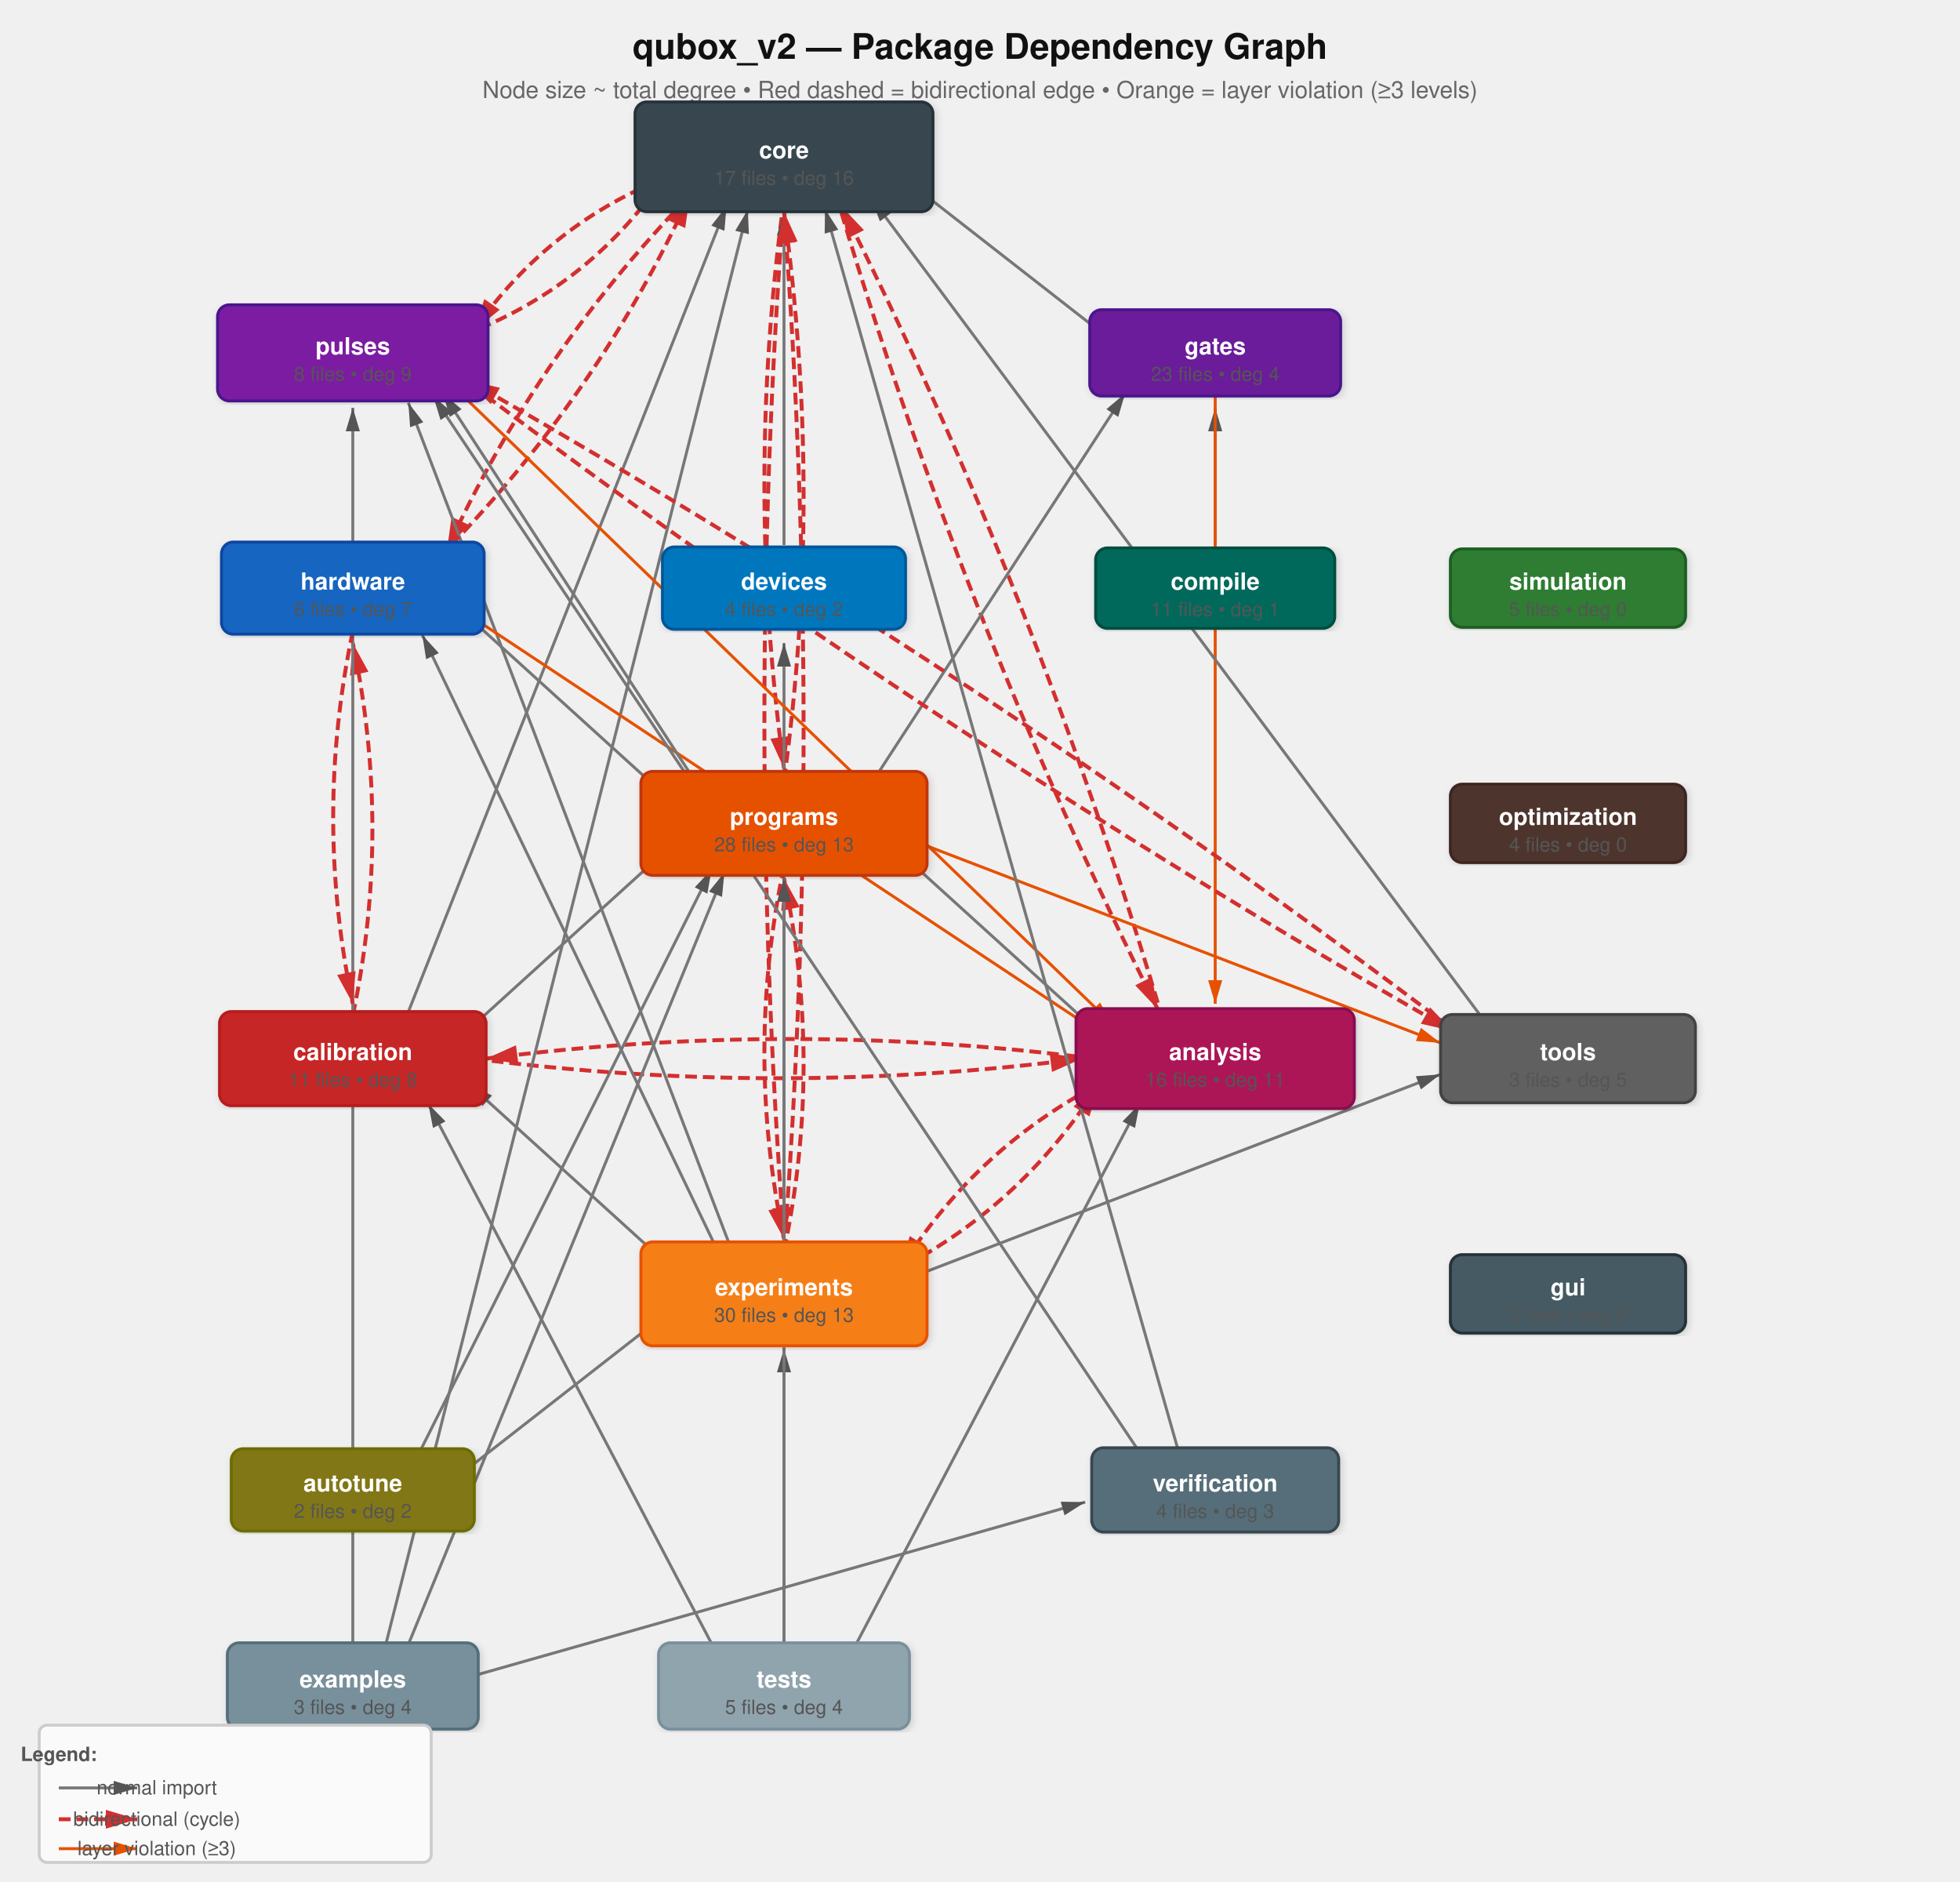
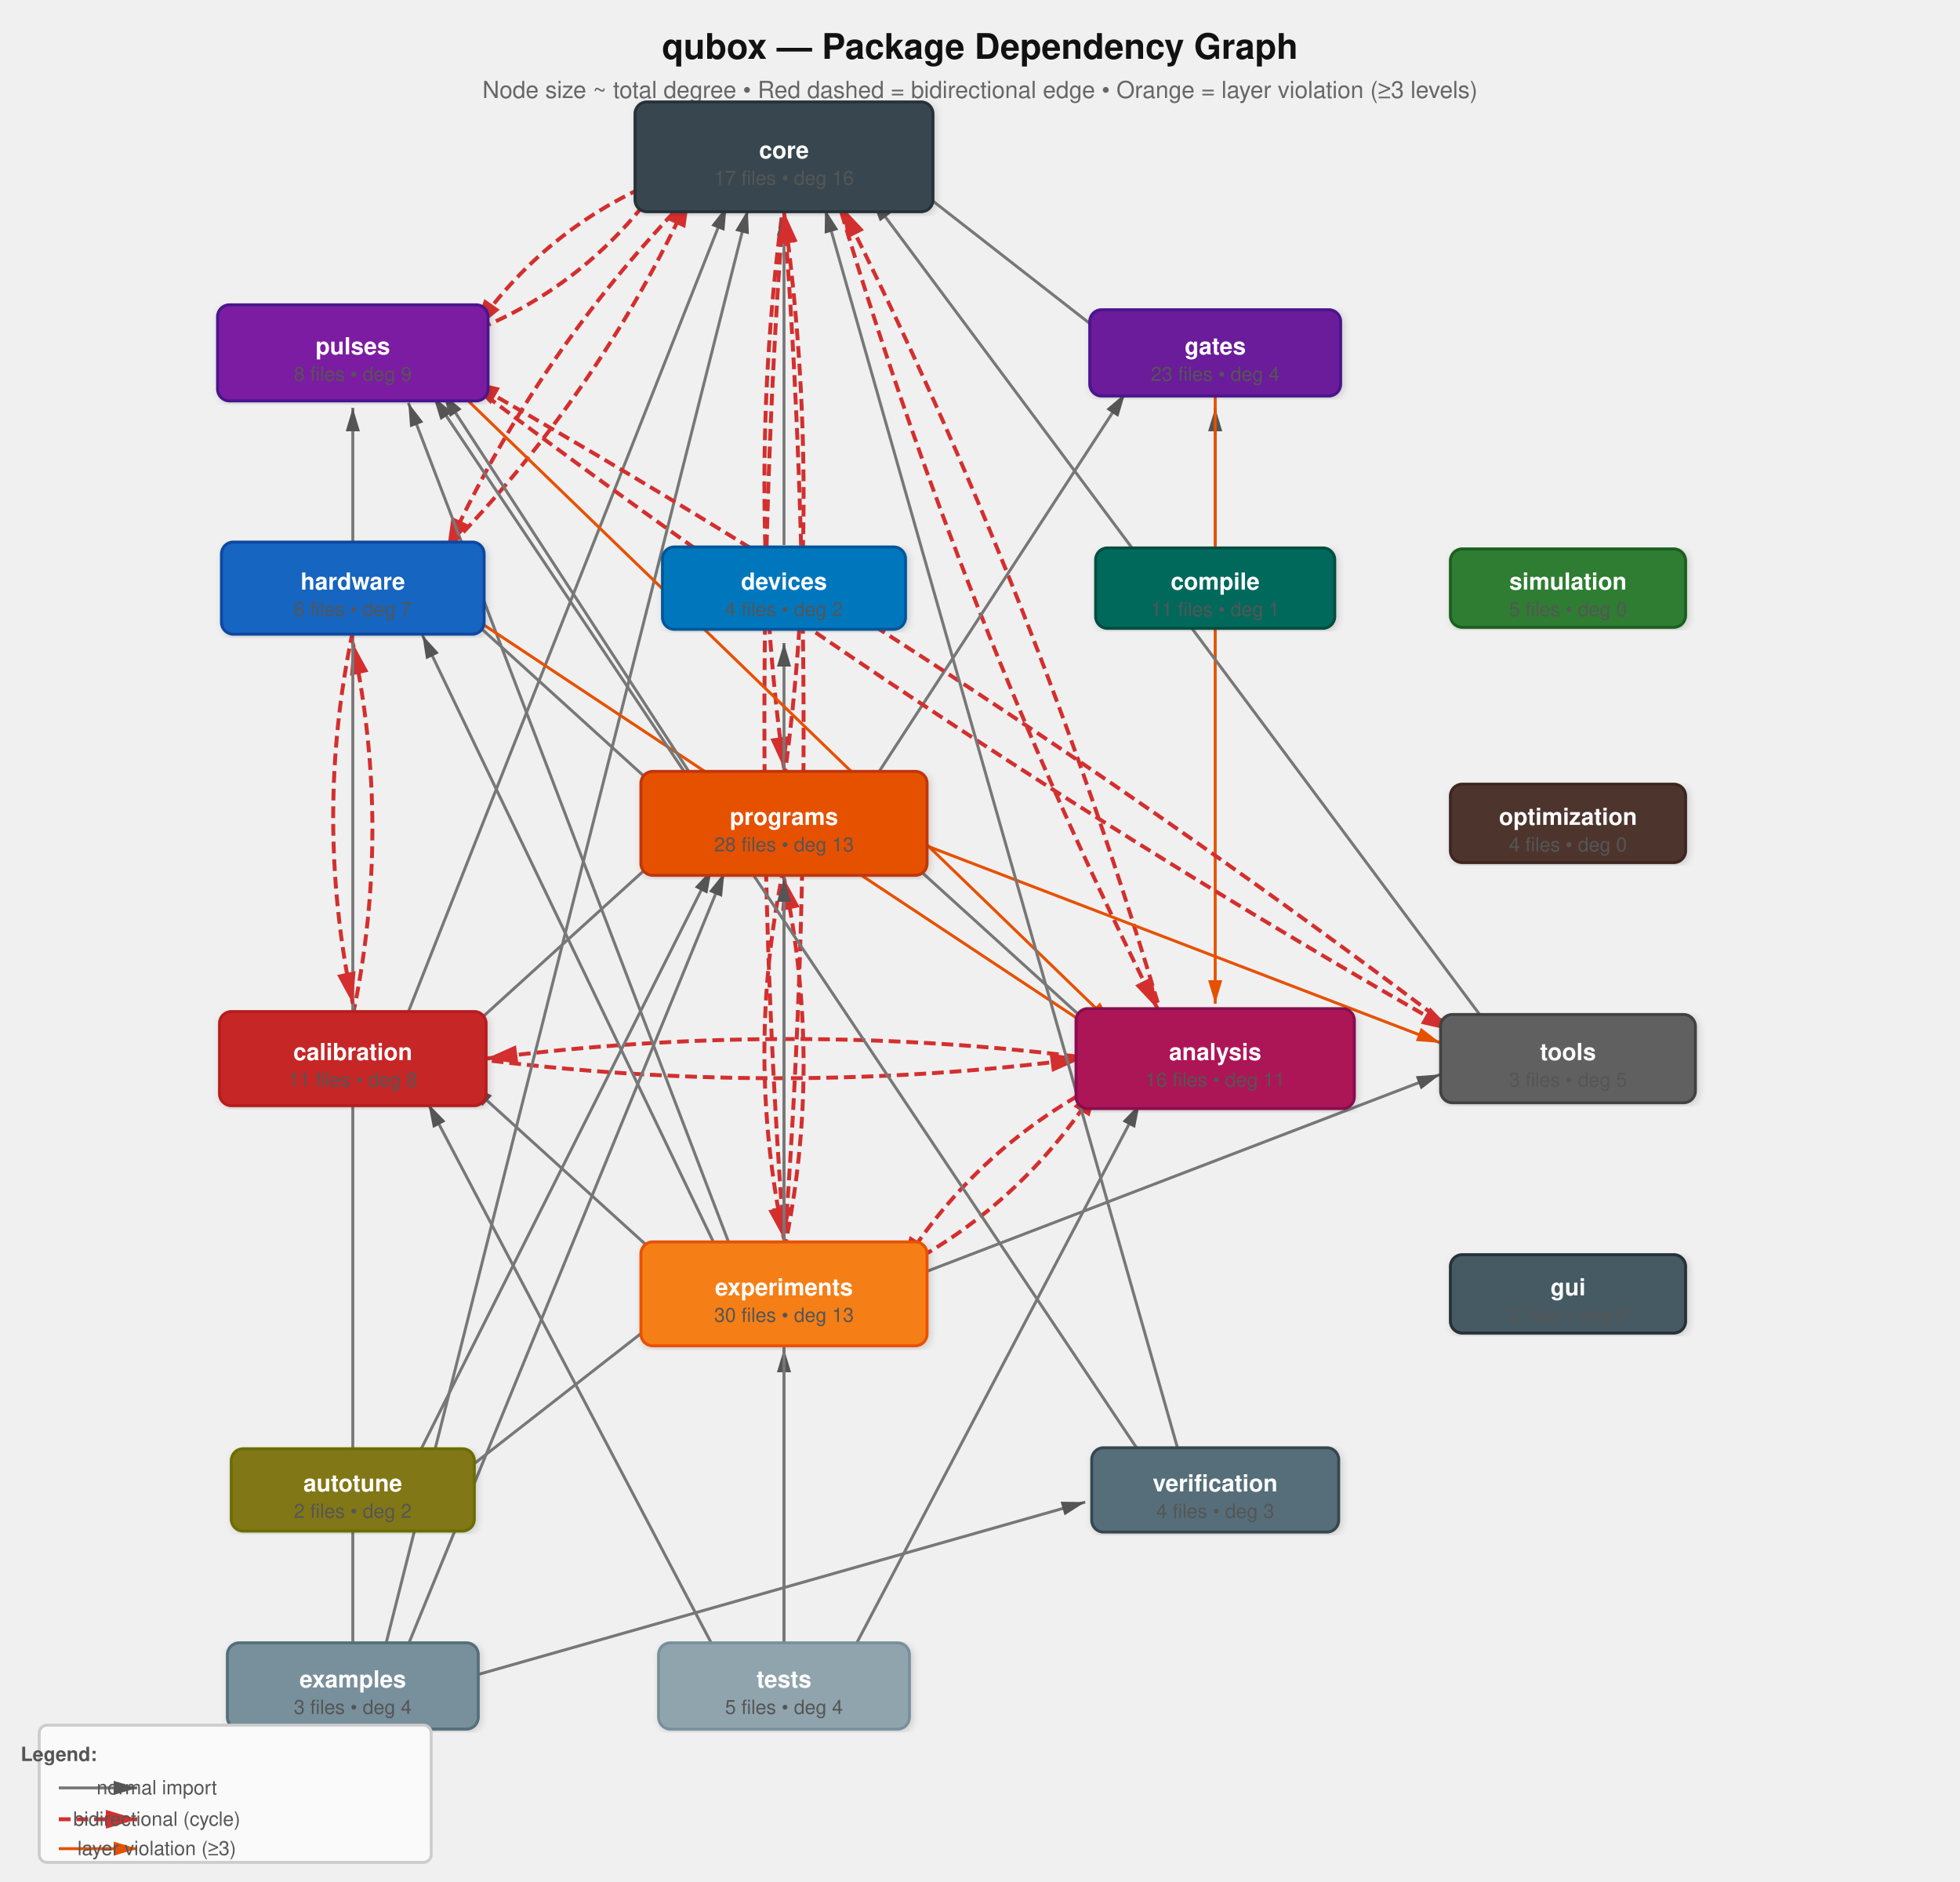
<svg xmlns="http://www.w3.org/2000/svg" width="1000" height="960" viewBox="0 0 1000 960" font-family="Segoe UI, Helvetica, Arial, sans-serif">
  <style>
    text { font-size: 13px; fill: #222; }
    .title { font-size: 18px; font-weight: bold; fill: #111; }
    .subtitle { font-size: 12px; fill: #666; }
    .node-label { font-size: 12px; fill: #fff; font-weight: 600; text-anchor: middle; dominant-baseline: central; }
    .node-label-dark { font-size: 12px; fill: #222; font-weight: 600; text-anchor: middle; dominant-baseline: central; }
    .small-label { font-size: 10px; fill: #555; text-anchor: middle; dominant-baseline: central; }
    .edge { stroke-width: 1.5; fill: none; }
    .edge-cycle { stroke-width: 2; fill: none; stroke-dasharray: 6,3; }
    .metric { font-size: 10px; fill: #888; text-anchor: middle; }
  </style>
  <defs>
    <marker id="arrow" viewBox="0 0 10 6" refX="10" refY="3" markerWidth="8" markerHeight="6" orient="auto">
      <path d="M0,0 L10,3 L0,6 Z" fill="#555" />
    </marker>
    <marker id="arrow-red" viewBox="0 0 10 6" refX="10" refY="3" markerWidth="8" markerHeight="6" orient="auto">
      <path d="M0,0 L10,3 L0,6 Z" fill="#d32f2f" />
    </marker>
    <marker id="arrow-orange" viewBox="0 0 10 6" refX="10" refY="3" markerWidth="8" markerHeight="6" orient="auto">
      <path d="M0,0 L10,3 L0,6 Z" fill="#e65100" />
    </marker>
    <marker id="arrow-green" viewBox="0 0 10 6" refX="10" refY="3" markerWidth="8" markerHeight="6" orient="auto">
      <path d="M0,0 L10,3 L0,6 Z" fill="#2e7d32" />
    </marker>
    <marker id="arrow-blue" viewBox="0 0 10 6" refX="10" refY="3" markerWidth="8" markerHeight="6" orient="auto">
      <path d="M0,0 L10,3 L0,6 Z" fill="#1565c0" />
    </marker>
    <filter id="shadow" x="-4%" y="-4%" width="108%" height="108%">
      <feDropShadow dx="1" dy="1" stdDeviation="2" flood-opacity="0.15" />
    </filter>
  </defs>
-   <text x="500" y="30" class="title" text-anchor="middle">qubox_v2 — Package Dependency Graph</text>
+   <text x="500" y="30" class="title" text-anchor="middle">qubox — Package Dependency Graph</text>
  <text x="500" y="50" class="subtitle" text-anchor="middle">Node size ~ total degree • Red dashed = bidirectional edge • Orange = layer violation (≥3 levels)</text>
  <path d="M558.0,540.0 Q403.0,520.0 248.0,540.0" stroke="#d32f2f" class="edge-cycle" marker-end="url(#arrow-red)" />
  <path d="M593.25,520.153 Q529.895,305.358 429.339,105.26" stroke="#d32f2f" class="edge-cycle" marker-end="url(#arrow-red)" />
  <path d="M565.57,550.535 Q499.195,583.751 459.697,646.592" stroke="#d32f2f" class="edge-cycle" marker-end="url(#arrow-red)" />
  <line x1="236.443" y1="750.896" x2="338.095" y2="671.586" stroke="#777" class="edge" marker-end="url(#arrow)" />
  <line x1="213.682" y1="741.529" x2="363.059" y2="443.508" stroke="#777" class="edge" marker-end="url(#arrow)" />
  <path d="M242.0,540.0 Q397.0,560.0 552.0,540.0" stroke="#d32f2f" class="edge-cycle" marker-end="url(#arrow-red)" />
  <line x1="206.75" y1="520.153" x2="370.661" y2="105.26" stroke="#777" class="edge" marker-end="url(#arrow)" />
  <path d="M180.0,518.0 Q200.0,423.0 180.0,328.0" stroke="#d32f2f" class="edge-cycle" marker-end="url(#arrow-red)" />
  <line x1="234.43" y1="529.465" x2="340.303" y2="433.408" stroke="#777" class="edge" marker-end="url(#arrow)" />
  <line x1="620.0" y1="278.0" x2="620.0" y2="208.0" stroke="#777" class="edge" marker-end="url(#arrow)" />
  <path d="M426.75,99.847 Q490.105,314.642 590.661,514.74" stroke="#d32f2f" class="edge-cycle" marker-end="url(#arrow-red)" />
  <path d="M400.0,102.0 Q380.0,367.0 400.0,632.0" stroke="#d32f2f" class="edge-cycle" marker-end="url(#arrow-red)" />
  <path d="M356.159,95.556 Q275.688,176.48 228.083,280.201" stroke="#d32f2f" class="edge-cycle" marker-end="url(#arrow-red)" />
  <path d="M400.0,102.0 Q380.0,247.0 400.0,392.0" stroke="#d32f2f" class="edge-cycle" marker-end="url(#arrow-red)" />
  <path d="M343.557,89.104 Q280.428,112.99 241.905,168.414" stroke="#d32f2f" class="edge-cycle" marker-end="url(#arrow-red)" />
  <line x1="400.0" y1="278.0" x2="400.0" y2="108.0" stroke="#777" class="edge" marker-end="url(#arrow)" />
  <line x1="196.831" y1="838.826" x2="381.541" y2="106.949" stroke="#777" class="edge" marker-end="url(#arrow)" />
  <line x1="207.727" y1="840.323" x2="369.589" y2="445.044" stroke="#777" class="edge" marker-end="url(#arrow)" />
  <line x1="180.0" y1="838.0" x2="180.0" y2="208.0" stroke="#777" class="edge" marker-end="url(#arrow)" />
  <line x1="240.458" y1="855.124" x2="553.691" y2="766.205" stroke="#777" class="edge" marker-end="url(#arrow)" />
  <path d="M454.43,649.465 Q520.805,616.249 560.303,553.408" stroke="#d32f2f" class="edge-cycle" marker-end="url(#arrow-red)" />
  <line x1="345.57" y1="649.465" x2="239.697" y2="553.408" stroke="#777" class="edge" marker-end="url(#arrow)" />
  <path d="M400.0,638.0 Q420.0,373.0 400.0,108.0" stroke="#d32f2f" class="edge-cycle" marker-end="url(#arrow-red)" />
  <line x1="400.0" y1="638.0" x2="400.0" y2="328.0" stroke="#777" class="edge" marker-end="url(#arrow)" />
  <line x1="367.67" y1="641.228" x2="215.459" y2="323.892" stroke="#777" class="edge" marker-end="url(#arrow)" />
  <path d="M400.0,638.0 Q420.0,543.0 400.0,448.0" stroke="#d32f2f" class="edge-cycle" marker-end="url(#arrow-red)" />
  <line x1="374.167" y1="640.001" x2="208.333" y2="205.454" stroke="#777" class="edge" marker-end="url(#arrow)" />
  <line x1="459.385" y1="653.678" x2="734.868" y2="548.046" stroke="#777" class="edge" marker-end="url(#arrow)" />
  <line x1="620.0" y1="202.0" x2="620.0" y2="512.0" stroke="#e65100" class="edge" marker-end="url(#arrow-orange)" />
  <line x1="563.557" y1="170.896" x2="461.905" y2="91.586" stroke="#777" class="edge" marker-end="url(#arrow)" />
  <line x1="234.43" y1="310.535" x2="560.303" y2="526.592" stroke="#e65100" class="edge" marker-end="url(#arrow-orange)" />
  <path d="M180.0,322.0 Q160.0,417.0 180.0,512.0" stroke="#d32f2f" class="edge-cycle" marker-end="url(#arrow-red)" />
  <path d="M223.841,284.444 Q304.312,203.52 351.917,99.799" stroke="#d32f2f" class="edge-cycle" marker-end="url(#arrow-red)" />
  <line x1="234.43" y1="310.535" x2="340.303" y2="406.592" stroke="#777" class="edge" marker-end="url(#arrow)" />
  <line x1="454.43" y1="430.535" x2="560.303" y2="526.592" stroke="#777" class="edge" marker-end="url(#arrow)" />
  <path d="M400.0,398.0 Q420.0,253.0 400.0,108.0" stroke="#d32f2f" class="edge-cycle" marker-end="url(#arrow-red)" />
  <path d="M400.0,442.0 Q380.0,537.0 400.0,632.0" stroke="#d32f2f" class="edge-cycle" marker-end="url(#arrow-red)" />
  <line x1="441.895" y1="403.783" x2="574.051" y2="200.64" stroke="#777" class="edge" marker-end="url(#arrow)" />
  <line x1="358.105" y1="403.783" x2="225.949" y2="200.64" stroke="#777" class="edge" marker-end="url(#arrow)" />
  <line x1="459.385" y1="426.322" x2="734.868" y2="531.954" stroke="#e65100" class="edge" marker-end="url(#arrow-orange)" />
  <line x1="227.985" y1="193.931" x2="567.371" y2="522.269" stroke="#e65100" class="edge" marker-end="url(#arrow-orange)" />
  <path d="M236.443,170.896 Q299.572,147.01 338.095,91.586" stroke="#d32f2f" class="edge-cycle" marker-end="url(#arrow-red)" />
  <path d="M233.617,191.047 Q476.391,375.187 741.194,525.94" stroke="#d32f2f" class="edge-cycle" marker-end="url(#arrow-red)" />
  <line x1="435.125" y1="841.871" x2="581.476" y2="563.073" stroke="#777" class="edge" marker-end="url(#arrow)" />
  <line x1="364.875" y1="841.871" x2="218.524" y2="563.073" stroke="#777" class="edge" marker-end="url(#arrow)" />
  <line x1="400.0" y1="838.0" x2="400.0" y2="688.0" stroke="#777" class="edge" marker-end="url(#arrow)" />
  <line x1="400.0" y1="838.0" x2="400.0" y2="448.0" stroke="#777" class="edge" marker-end="url(#arrow)" />
  <line x1="759.317" y1="523.399" x2="444.62" y2="101.129" stroke="#777" class="edge" marker-end="url(#arrow)" />
  <path d="M746.383,528.953 Q503.609,344.813 238.806,194.06" stroke="#d32f2f" class="edge-cycle" marker-end="url(#arrow-red)" />
  <line x1="600.915" y1="739.068" x2="420.932" y2="106.64" stroke="#777" class="edge" marker-end="url(#arrow)" />
  <line x1="582.528" y1="742.473" x2="221.098" y2="202.307" stroke="#777" class="edge" marker-end="url(#arrow)" />
  <rect x="324.0" y="52.0" width="152" height="56" rx="6" fill="#37474f" stroke="#263238" stroke-width="1.5" opacity="1.0" filter="url(#shadow)" />
  <text x="400" y="78" class="node-label">core</text>
  <text x="400" y="92" class="small-label" fill="#ddd">17 files • deg 16</text>
  <rect x="111.0" y="155.5" width="138" height="49" rx="6" fill="#7b1fa2" stroke="#4a148c" stroke-width="1.5" opacity="1.0" filter="url(#shadow)" />
  <text x="180" y="178" class="node-label">pulses</text>
  <text x="180" y="192" class="small-label" fill="#ddd">8 files • deg 9</text>
  <rect x="556.0" y="158.0" width="128" height="44" rx="6" fill="#6a1b9a" stroke="#4a148c" stroke-width="1.5" opacity="1.0" filter="url(#shadow)" />
  <text x="620" y="178" class="node-label">gates</text>
  <text x="620" y="192" class="small-label" fill="#ddd">23 files • deg 4</text>
  <rect x="113.0" y="276.5" width="134" height="47" rx="6" fill="#1565c0" stroke="#0d47a1" stroke-width="1.5" opacity="1.0" filter="url(#shadow)" />
  <text x="180" y="298" class="node-label">hardware</text>
  <text x="180" y="312" class="small-label" fill="#ddd">6 files • deg 7</text>
  <rect x="338.0" y="279.0" width="124" height="42" rx="6" fill="#0277bd" stroke="#01579b" stroke-width="1.5" opacity="1.0" filter="url(#shadow)" />
  <text x="400" y="298" class="node-label">devices</text>
  <text x="400" y="312" class="small-label" fill="#ddd">4 files • deg 2</text>
  <rect x="559.0" y="279.5" width="122" height="41" rx="6" fill="#00695c" stroke="#004d40" stroke-width="1.5" opacity="1.0" filter="url(#shadow)" />
  <text x="620" y="298" class="node-label">compile</text>
  <text x="620" y="312" class="small-label" fill="#ddd">11 files • deg 1</text>
  <rect x="740.0" y="280.0" width="120" height="40" rx="6" fill="#2e7d32" stroke="#1b5e20" stroke-width="1.5" opacity="1.0" filter="url(#shadow)" />
  <text x="800" y="298" class="node-label">simulation</text>
  <text x="800" y="312" class="small-label" fill="#ddd">5 files • deg 0</text>
  <rect x="327.0" y="393.5" width="146" height="53" rx="6" fill="#e65100" stroke="#bf360c" stroke-width="1.5" opacity="1.0" filter="url(#shadow)" />
  <text x="400" y="418" class="node-label">programs</text>
  <text x="400" y="432" class="small-label" fill="#ddd">28 files • deg 13</text>
  <rect x="112.0" y="516.0" width="136" height="48" rx="6" fill="#c62828" stroke="#b71c1c" stroke-width="1.5" opacity="1.0" filter="url(#shadow)" />
  <text x="180" y="538" class="node-label">calibration</text>
  <text x="180" y="552" class="small-label" fill="#ddd">11 files • deg 8</text>
  <rect x="549.0" y="514.5" width="142" height="51" rx="6" fill="#ad1457" stroke="#880e4f" stroke-width="1.5" opacity="1.0" filter="url(#shadow)" />
  <text x="620" y="538" class="node-label">analysis</text>
  <text x="620" y="552" class="small-label" fill="#ddd">16 files • deg 11</text>
  <rect x="740.0" y="400.0" width="120" height="40" rx="6" fill="#4e342e" stroke="#3e2723" stroke-width="1.5" opacity="1.0" filter="url(#shadow)" />
  <text x="800" y="418" class="node-label">optimization</text>
  <text x="800" y="432" class="small-label" fill="#ddd">4 files • deg 0</text>
  <rect x="327.0" y="633.5" width="146" height="53" rx="6" fill="#f57f17" stroke="#e65100" stroke-width="1.5" opacity="1.0" filter="url(#shadow)" />
  <text x="400" y="658" class="node-label">experiments</text>
  <text x="400" y="672" class="small-label" fill="#ddd">30 files • deg 13</text>
  <rect x="118.0" y="739.0" width="124" height="42" rx="6" fill="#827717" stroke="#6b6e00" stroke-width="1.5" opacity="1.0" filter="url(#shadow)" />
  <text x="180" y="758" class="node-label">autotune</text>
  <text x="180" y="772" class="small-label" fill="#ddd">2 files • deg 2</text>
  <rect x="557.0" y="738.5" width="126" height="43" rx="6" fill="#546e7a" stroke="#37474f" stroke-width="1.5" opacity="1.0" filter="url(#shadow)" />
  <text x="620" y="758" class="node-label">verification</text>
  <text x="620" y="772" class="small-label" fill="#ddd">4 files • deg 3</text>
  <rect x="740.0" y="640.0" width="120" height="40" rx="6" fill="#455a64" stroke="#263238" stroke-width="1.5" opacity="1.0" filter="url(#shadow)" />
  <text x="800" y="658" class="node-label">gui</text>
  <text x="800" y="672" class="small-label" fill="#ddd">2 files • deg 0</text>
  <rect x="735.0" y="517.5" width="130" height="45" rx="6" fill="#616161" stroke="#424242" stroke-width="1.5" opacity="1.0" filter="url(#shadow)" />
  <text x="800" y="538" class="node-label">tools</text>
  <text x="800" y="552" class="small-label" fill="#ddd">3 files • deg 5</text>
  <rect x="116.0" y="838.0" width="128" height="44" rx="6" fill="#78909c" stroke="#546e7a" stroke-width="1.5" opacity="1.0" filter="url(#shadow)" />
  <text x="180" y="858" class="node-label">examples</text>
  <text x="180" y="872" class="small-label" fill="#ddd">3 files • deg 4</text>
  <rect x="336.0" y="838.0" width="128" height="44" rx="6" fill="#90a4ae" stroke="#78909c" stroke-width="1.5" opacity="1.0" filter="url(#shadow)" />
  <text x="400" y="858" class="node-label">tests</text>
  <text x="400" y="872" class="small-label" fill="#ddd">5 files • deg 4</text>
  <rect x="20" y="880" width="200" height="70" rx="4" fill="#fafafa" stroke="#ccc" stroke-width="1.5" opacity="1.0" />
  <text x="30" y="896" class="small-label" text-anchor="start" font-weight="bold" fill="#333">Legend:</text>
  <line x1="30" y1="912" x2="70" y2="912" stroke="#777" stroke-width="1.5" marker-end="url(#arrow)" />
  <text x="80" y="913" class="small-label" text-anchor="start">normal import</text>
  <line x1="30" y1="928" x2="70" y2="928" stroke="#d32f2f" stroke-width="2" stroke-dasharray="6,3" marker-end="url(#arrow-red)" />
  <text x="80" y="929" class="small-label" text-anchor="start">bidirectional (cycle)</text>
  <line x1="30" y1="943" x2="70" y2="943" stroke="#e65100" stroke-width="1.5" marker-end="url(#arrow-orange)" />
  <text x="80" y="944" class="small-label" text-anchor="start">layer violation (≥3)</text>
</svg>
